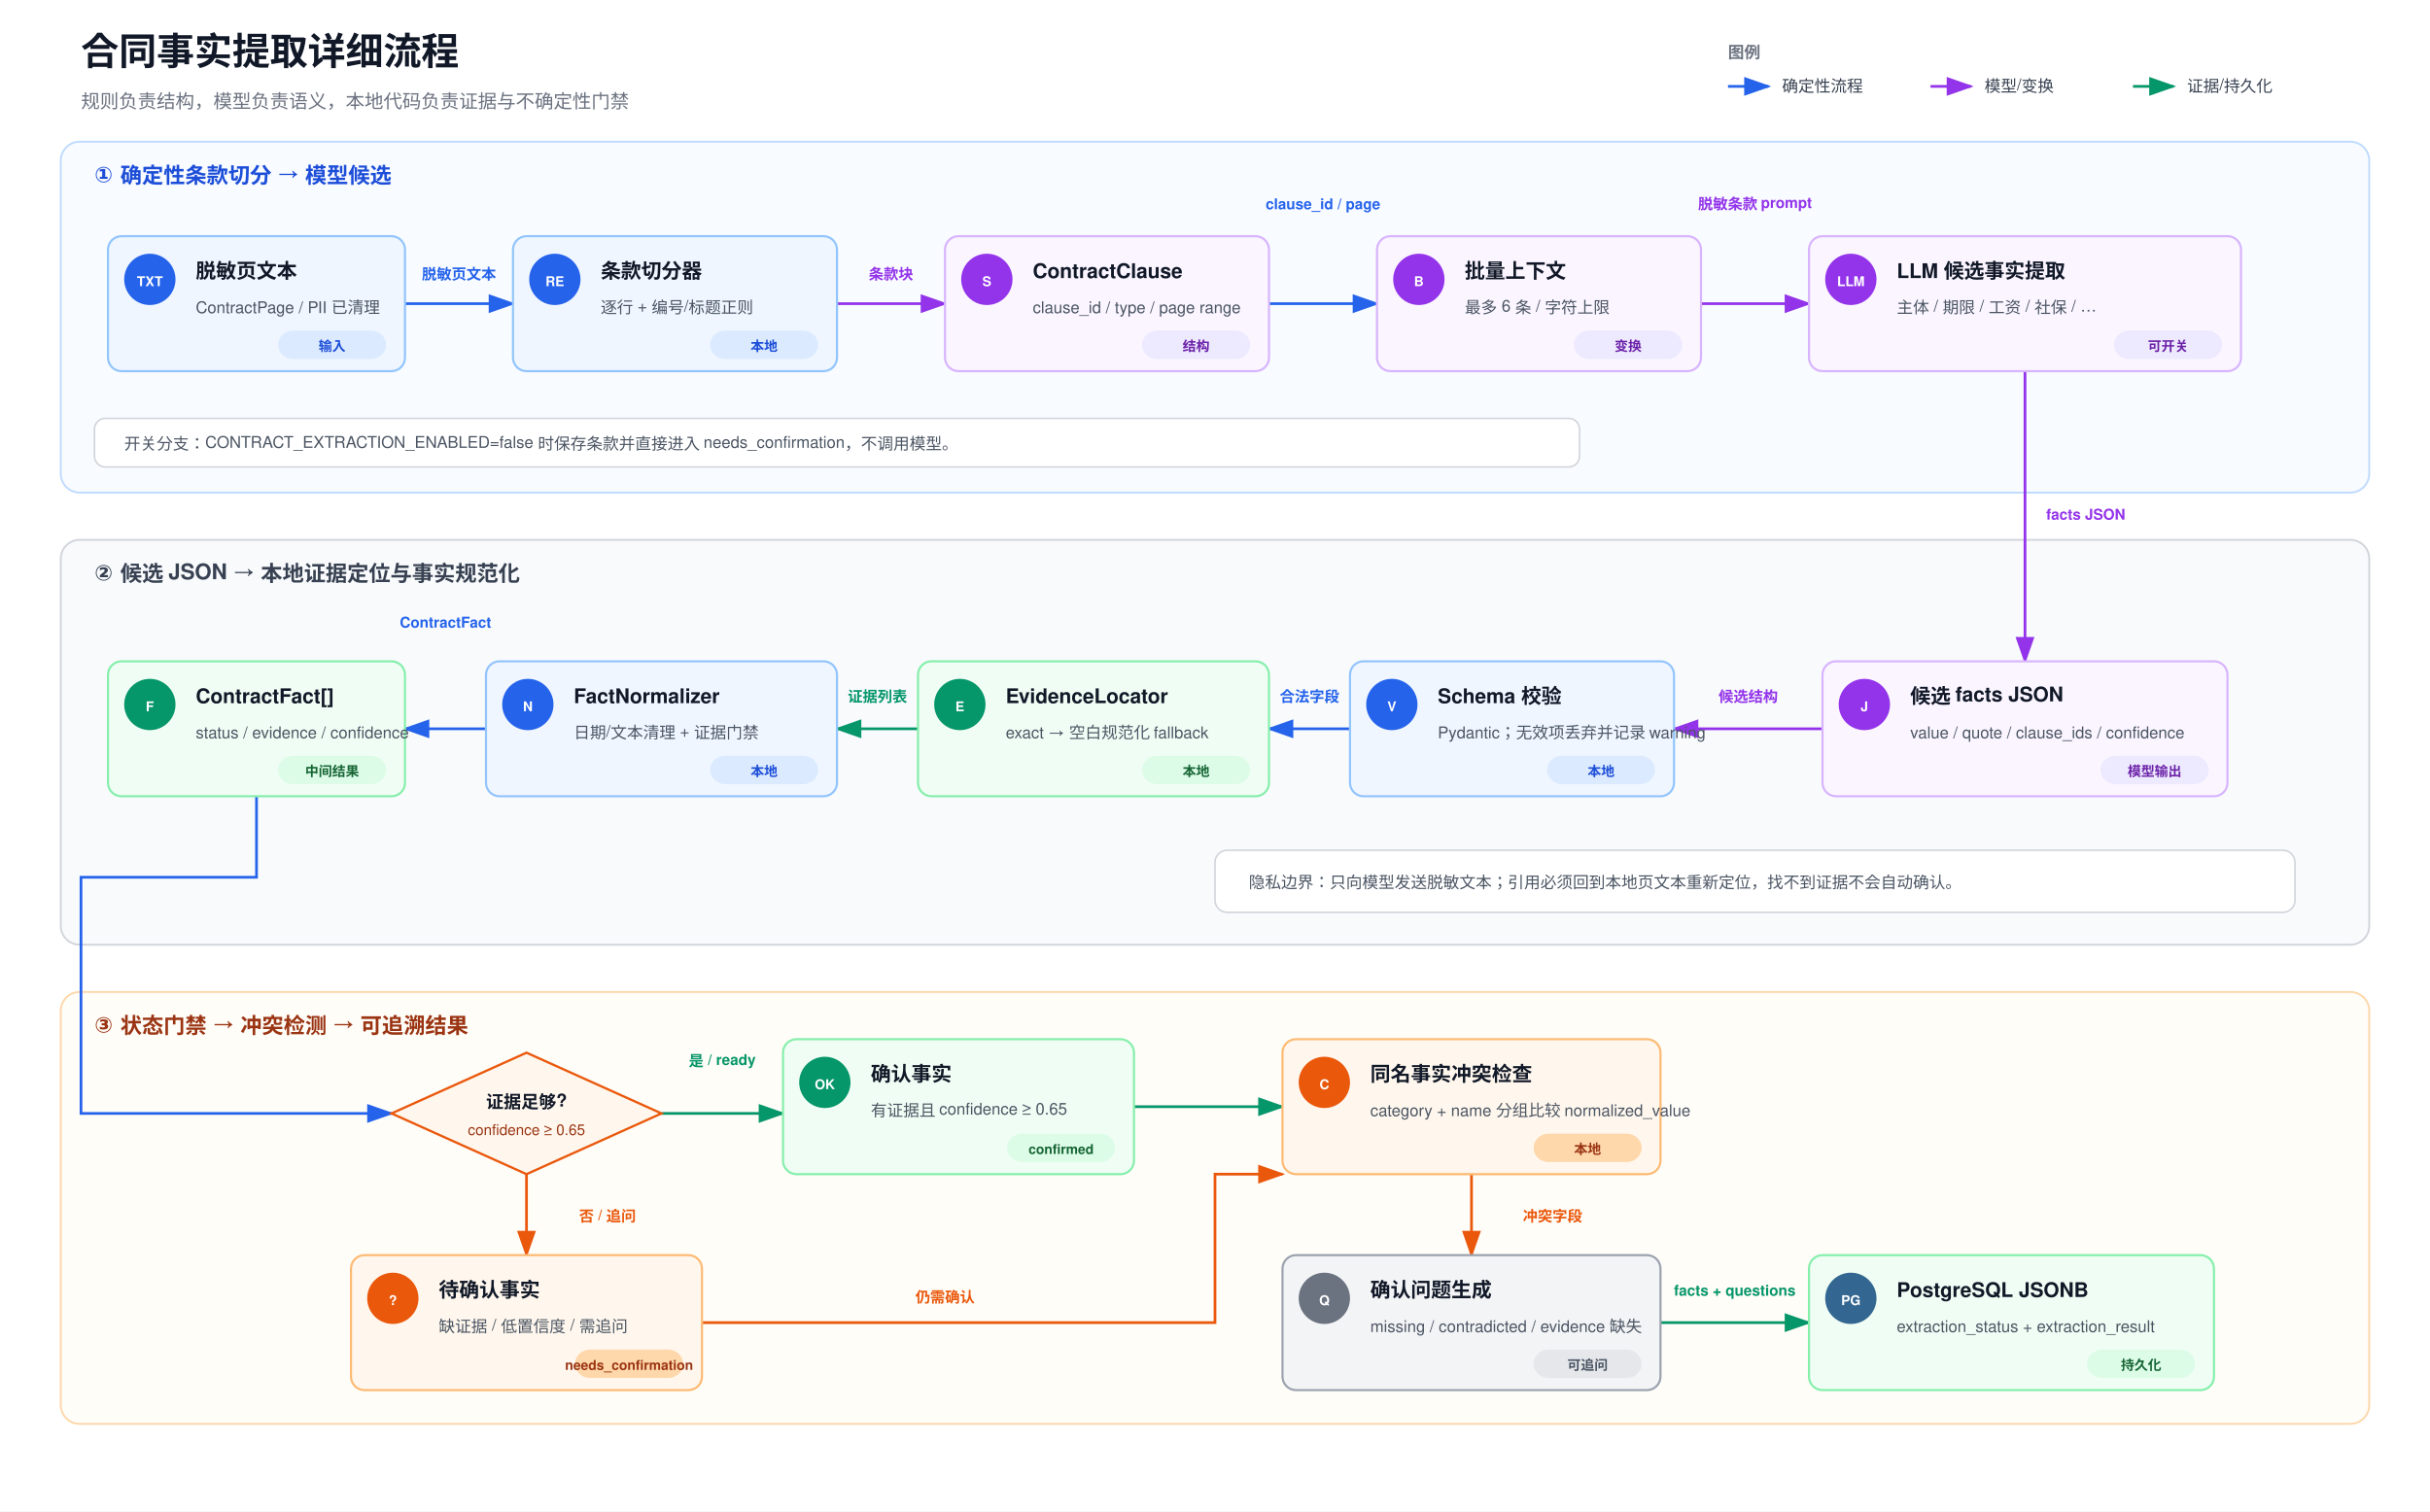
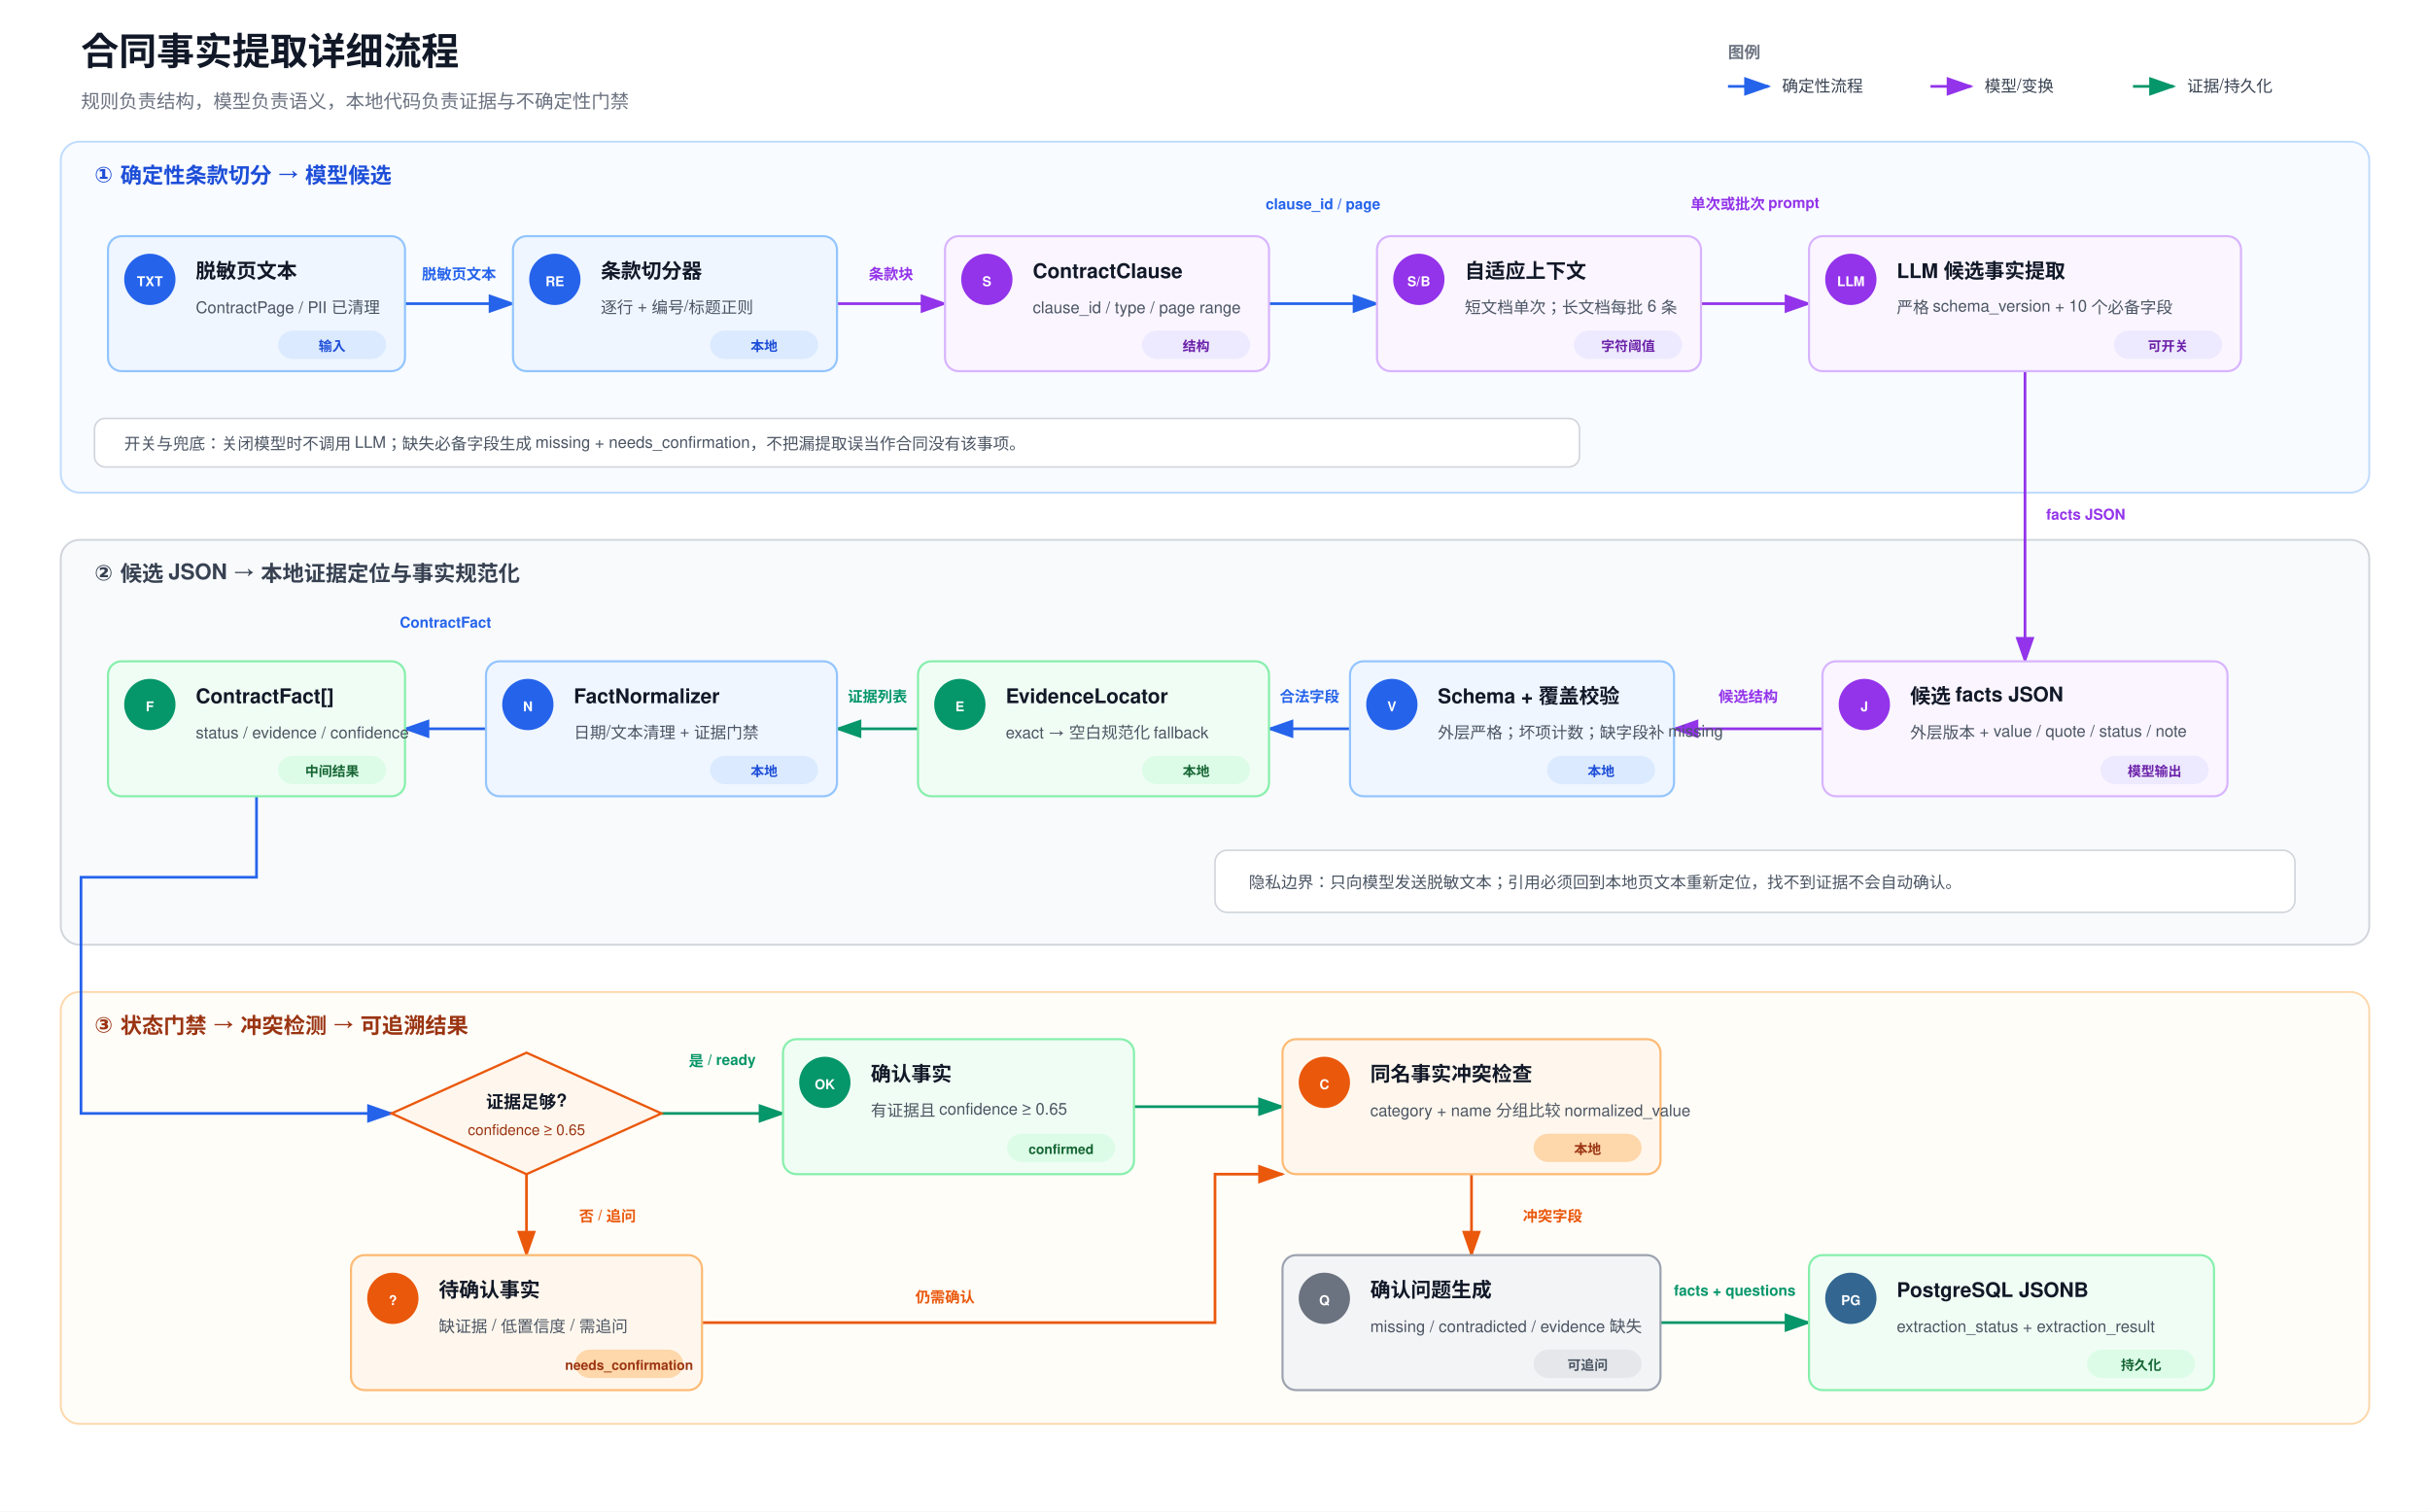
<svg xmlns="http://www.w3.org/2000/svg" width="1800" height="1120" viewBox="0 0 1800 1120" role="img" aria-labelledby="title desc" data-generator="fireworks-tech-graph" data-schema-version="1" data-style-id="1" data-visual-theme="flat-icon" data-diagram-type="flowchart" data-semantic-profile="generic" data-quality-profile="standard" data-min-node-gap="40" data-min-container-gutter="20" data-min-label-clearance="4" data-min-segment-length="16">
  <style>text{font-family:'Helvetica Neue',Helvetica,Arial,'PingFang SC','Microsoft YaHei','Microsoft JhengHei','SimHei',sans-serif;}</style>
  <defs>
    <marker id="arrow-blue" markerWidth="10" markerHeight="7" refX="9" refY="3.5" orient="auto">
      <polygon points="0 0, 10 3.5, 0 7" fill="#2563eb" />
    </marker>
    <marker id="arrow-purple" markerWidth="10" markerHeight="7" refX="9" refY="3.5" orient="auto">
      <polygon points="0 0, 10 3.5, 0 7" fill="#9333ea" />
    </marker>
    <marker id="arrow-green" markerWidth="10" markerHeight="7" refX="9" refY="3.5" orient="auto">
      <polygon points="0 0, 10 3.5, 0 7" fill="#059669" />
    </marker>
    <marker id="arrow-orange" markerWidth="10" markerHeight="7" refX="9" refY="3.5" orient="auto">
      <polygon points="0 0, 10 3.5, 0 7" fill="#ea580c" />
    </marker>
    <marker id="arrow-gray" markerWidth="10" markerHeight="7" refX="9" refY="3.5" orient="auto">
      <polygon points="0 0, 10 3.5, 0 7" fill="#6b7280" />
    </marker>
  </defs>
  <rect data-graph-role="background" width="1800" height="1120" fill="#ffffff" />
  <text data-graph-role="label" x="60" y="48" font-size="28px" fill="#111827" font-weight="600" text-anchor="start">合同事实提取详细流程</text>
  <text data-graph-role="label" x="60" y="80" font-size="14px" fill="#6b7280" font-weight="400" text-anchor="start">规则负责结构，模型负责语义，本地代码负责证据与不确定性门禁</text>
  <text data-graph-role="label" x="1280" y="43" font-size="12px" fill="#6b7280" font-weight="600" text-anchor="start">图例</text>
  <line x1="1280" y1="64" x2="1310" y2="64" stroke="#2563eb" stroke-width="2" marker-end="url(#arrow-blue)" />
  <text data-graph-role="label" x="1320" y="68" font-size="12px" fill="#374151" font-weight="400" text-anchor="start">确定性流程</text>
  <line x1="1430" y1="64" x2="1460" y2="64" stroke="#9333ea" stroke-width="2" marker-end="url(#arrow-purple)" />
  <text data-graph-role="label" x="1470" y="68" font-size="12px" fill="#374151" font-weight="400" text-anchor="start">模型/变换</text>
  <line x1="1580" y1="64" x2="1610" y2="64" stroke="#059669" stroke-width="2" marker-end="url(#arrow-green)" />
  <text data-graph-role="label" x="1620" y="68" font-size="12px" fill="#374151" font-weight="400" text-anchor="start">证据/持久化</text>
  <rect data-graph-role="container" x="45" y="105" width="1710" height="260" rx="14" fill="#f8fbff" stroke="#bfdbfe" stroke-width="1.4" />
  <rect data-graph-role="container" x="45" y="400" width="1710" height="300" rx="14" fill="#f8fafc" stroke="#d1d5db" stroke-width="1.4" />
  <rect data-graph-role="container" x="45" y="735" width="1710" height="320" rx="14" fill="#fffdf8" stroke="#fed7aa" stroke-width="1.4" />
  <text data-graph-role="label" x="70" y="135" font-size="16px" fill="#1d4ed8" font-weight="600" text-anchor="start">① 确定性条款切分 → 模型候选</text>
  <text data-graph-role="label" x="70" y="430" font-size="16px" fill="#374151" font-weight="600" text-anchor="start">② 候选 JSON → 本地证据定位与事实规范化</text>
  <text data-graph-role="label" x="70" y="765" font-size="16px" fill="#9a3412" font-weight="600" text-anchor="start">③ 状态门禁 → 冲突检测 → 可追溯结果</text>
  <path id="e-pages-split" data-edge-id="e-pages-split" data-graph-role="edge" data-source="redacted-pages" data-target="clause-splitter" d="M300 225 H380" fill="none" stroke="#2563eb" stroke-width="2" marker-end="url(#arrow-blue)" />
  <text data-graph-role="label" x="340" y="207" font-size="11px" fill="#2563eb" font-weight="600" text-anchor="middle">脱敏页文本</text>
  <path id="e-split-schema" data-edge-id="e-split-schema" data-graph-role="edge" data-source="clause-splitter" data-target="clause-schema" d="M620 225 H700" fill="none" stroke="#9333ea" stroke-width="2" marker-end="url(#arrow-purple)" />
  <text data-graph-role="label" x="660" y="207" font-size="11px" fill="#9333ea" font-weight="600" text-anchor="middle">条款块</text>
  <path id="e-schema-batch" data-edge-id="e-schema-batch" data-graph-role="edge" data-source="clause-schema" data-target="batch-context" d="M940 225 H1020" fill="none" stroke="#2563eb" stroke-width="2" marker-end="url(#arrow-blue)" />
  <text data-graph-role="label" x="980" y="155" font-size="11px" fill="#2563eb" font-weight="600" text-anchor="middle">clause_id / page</text>
  <path id="e-batch-llm" data-edge-id="e-batch-llm" data-graph-role="edge" data-source="batch-context" data-target="llm-extractor" d="M1260 225 H1340" fill="none" stroke="#9333ea" stroke-width="2" marker-end="url(#arrow-purple)" />
-   <text data-graph-role="label" x="1300" y="155" font-size="11px" fill="#9333ea" font-weight="600" text-anchor="middle">脱敏条款 prompt</text>
+   <text data-graph-role="label" x="1300" y="155" font-size="11px" fill="#9333ea" font-weight="600" text-anchor="middle">单次或批次 prompt</text>
  <path id="e-llm-candidate" data-edge-id="e-llm-candidate" data-graph-role="edge" data-source="llm-extractor" data-target="candidate-json" d="M1500 275 V490" fill="none" stroke="#9333ea" stroke-width="2" marker-end="url(#arrow-purple)" />
  <text data-graph-role="label" x="1545" y="385" font-size="11px" fill="#9333ea" font-weight="600" text-anchor="middle">facts JSON</text>
  <path id="e-candidate-schema" data-edge-id="e-candidate-schema" data-graph-role="edge" data-source="candidate-json" data-target="schema-validation" d="M1350 540 H1240" fill="none" stroke="#9333ea" stroke-width="2" marker-end="url(#arrow-purple)" />
  <text data-graph-role="label" x="1295" y="520" font-size="11px" fill="#9333ea" font-weight="600" text-anchor="middle">候选结构</text>
  <path id="e-schema-evidence" data-edge-id="e-schema-evidence" data-graph-role="edge" data-source="schema-validation" data-target="evidence-locator" d="M1000 540 H940" fill="none" stroke="#2563eb" stroke-width="2" marker-end="url(#arrow-blue)" />
  <text data-graph-role="label" x="970" y="520" font-size="11px" fill="#2563eb" font-weight="600" text-anchor="middle">合法字段</text>
  <path id="e-evidence-normalizer" data-edge-id="e-evidence-normalizer" data-graph-role="edge" data-source="evidence-locator" data-target="fact-normalizer" d="M680 540 H620" fill="none" stroke="#059669" stroke-width="2" marker-end="url(#arrow-green)" />
  <text data-graph-role="label" x="650" y="520" font-size="11px" fill="#059669" font-weight="600" text-anchor="middle">证据列表</text>
  <path id="e-normalizer-facts" data-edge-id="e-normalizer-facts" data-graph-role="edge" data-source="fact-normalizer" data-target="fact-list" d="M360 540 H300" fill="none" stroke="#2563eb" stroke-width="2" marker-end="url(#arrow-blue)" />
  <text data-graph-role="label" x="330" y="465" font-size="11px" fill="#2563eb" font-weight="600" text-anchor="middle">ContractFact</text>
  <path id="e-facts-gate" data-edge-id="e-facts-gate" data-graph-role="edge" data-source="fact-list" data-target="status-gate" d="M190 590 V650 H60 V825 H290" fill="none" stroke="#2563eb" stroke-width="2" marker-end="url(#arrow-blue)" />
  <path id="e-gate-confirmed" data-edge-id="e-gate-confirmed" data-graph-role="edge" data-source="status-gate" data-target="confirmed-facts" d="M490 825 H580" fill="none" stroke="#059669" stroke-width="2" marker-end="url(#arrow-green)" />
  <text data-graph-role="label" x="535" y="790" font-size="11px" fill="#059669" font-weight="600" text-anchor="middle">是 / ready</text>
  <path id="e-gate-needs-confirmation" data-edge-id="e-gate-needs-confirmation" data-graph-role="edge" data-source="status-gate" data-target="needs-confirmation" d="M390 870 V930" fill="none" stroke="#ea580c" stroke-width="2" marker-end="url(#arrow-orange)" />
  <text data-graph-role="label" x="450" y="905" font-size="11px" fill="#ea580c" font-weight="600" text-anchor="middle">否 / 追问</text>
  <path id="e-confirmed-contradictions" data-edge-id="e-confirmed-contradictions" data-graph-role="edge" data-source="confirmed-facts" data-target="contradiction-check" d="M840 820 H950" fill="none" stroke="#059669" stroke-width="2" marker-end="url(#arrow-green)" />
  <path id="e-needs-contradictions" data-edge-id="e-needs-contradictions" data-graph-role="edge" data-source="needs-confirmation" data-target="contradiction-check" d="M520 980 H900 V870 H950" fill="none" stroke="#ea580c" stroke-width="2" marker-end="url(#arrow-orange)" />
  <text data-graph-role="label" x="700" y="965" font-size="11px" fill="#ea580c" font-weight="600" text-anchor="middle">仍需确认</text>
  <path id="e-contradictions-questions" data-edge-id="e-contradictions-questions" data-graph-role="edge" data-source="contradiction-check" data-target="confirmation-questions" d="M1090 870 V930" fill="none" stroke="#ea580c" stroke-width="2" marker-end="url(#arrow-orange)" />
  <text data-graph-role="label" x="1150" y="905" font-size="11px" fill="#ea580c" font-weight="600" text-anchor="middle">冲突字段</text>
  <path id="e-questions-db" data-edge-id="e-questions-db" data-graph-role="edge" data-source="confirmation-questions" data-target="postgres" d="M1230 980 H1340" fill="none" stroke="#059669" stroke-width="2" marker-end="url(#arrow-green)" />
  <text data-graph-role="label" x="1285" y="960" font-size="11px" fill="#059669" font-weight="600" text-anchor="middle">facts + questions</text>
  <g id="redacted-pages" data-node-id="redacted-pages" data-graph-role="node" data-graph-bounds="80 175 300 275">
    <rect data-node-id="redacted-pages" x="80" y="175" width="220" height="100" rx="10" fill="#eff6ff" stroke="#93c5fd" stroke-width="1.6" />
    <circle data-node-id="redacted-pages" cx="111" cy="207" r="19" fill="#2563eb" />
    <text data-graph-role="node" x="111" y="212" font-size="10px" fill="#ffffff" font-weight="700" text-anchor="middle">TXT</text>
    <text data-graph-role="node" x="145" y="206" font-size="15px" fill="#111827" font-weight="600" text-anchor="start">脱敏页文本</text>
    <text data-graph-role="node" x="145" y="232" font-size="12px" fill="#4b5563" font-weight="400" text-anchor="start">ContractPage / PII 已清理</text>
    <rect data-node-id="redacted-pages" x="206" y="245" width="80" height="21" rx="11" fill="#dbeafe" />
    <text data-graph-role="node" x="246" y="260" font-size="10px" fill="#1d4ed8" font-weight="600" text-anchor="middle">输入</text>
  </g>
  <g id="clause-splitter" data-node-id="clause-splitter" data-graph-role="node" data-graph-bounds="380 175 620 275">
    <rect data-node-id="clause-splitter" x="380" y="175" width="240" height="100" rx="10" fill="#eff6ff" stroke="#93c5fd" stroke-width="1.6" />
    <circle data-node-id="clause-splitter" cx="411" cy="207" r="19" fill="#2563eb" />
    <text data-graph-role="node" x="411" y="212" font-size="10px" fill="#ffffff" font-weight="700" text-anchor="middle">RE</text>
    <text data-graph-role="node" x="445" y="206" font-size="15px" fill="#111827" font-weight="600" text-anchor="start">条款切分器</text>
    <text data-graph-role="node" x="445" y="232" font-size="12px" fill="#4b5563" font-weight="400" text-anchor="start">逐行 + 编号/标题正则</text>
    <rect data-node-id="clause-splitter" x="526" y="245" width="80" height="21" rx="11" fill="#dbeafe" />
    <text data-graph-role="node" x="566" y="260" font-size="10px" fill="#1d4ed8" font-weight="600" text-anchor="middle">本地</text>
  </g>
  <g id="clause-schema" data-node-id="clause-schema" data-graph-role="node" data-graph-bounds="700 175 940 275">
    <rect data-node-id="clause-schema" x="700" y="175" width="240" height="100" rx="10" fill="#faf5ff" stroke="#d8b4fe" stroke-width="1.6" />
    <circle data-node-id="clause-schema" cx="731" cy="207" r="19" fill="#9333ea" />
    <text data-graph-role="node" x="731" y="212" font-size="10px" fill="#ffffff" font-weight="700" text-anchor="middle">S</text>
    <text data-graph-role="node" x="765" y="206" font-size="15px" fill="#111827" font-weight="600" text-anchor="start">ContractClause</text>
    <text data-graph-role="node" x="765" y="232" font-size="12px" fill="#4b5563" font-weight="400" text-anchor="start">clause_id / type / page range</text>
    <rect data-node-id="clause-schema" x="846" y="245" width="80" height="21" rx="11" fill="#ede9fe" />
    <text data-graph-role="node" x="886" y="260" font-size="10px" fill="#6b21a8" font-weight="600" text-anchor="middle">结构</text>
  </g>
  <g id="batch-context" data-node-id="batch-context" data-graph-role="node" data-graph-bounds="1020 175 1260 275">
    <rect data-node-id="batch-context" x="1020" y="175" width="240" height="100" rx="10" fill="#faf5ff" stroke="#d8b4fe" stroke-width="1.6" />
    <circle data-node-id="batch-context" cx="1051" cy="207" r="19" fill="#9333ea" />
-     <text data-graph-role="node" x="1051" y="212" font-size="10px" fill="#ffffff" font-weight="700" text-anchor="middle">B</text>
-     <text data-graph-role="node" x="1085" y="206" font-size="15px" fill="#111827" font-weight="600" text-anchor="start">批量上下文</text>
-     <text data-graph-role="node" x="1085" y="232" font-size="12px" fill="#4b5563" font-weight="400" text-anchor="start">最多 6 条 / 字符上限</text>
+     <text data-graph-role="node" x="1051" y="212" font-size="10px" fill="#ffffff" font-weight="700" text-anchor="middle">S/B</text>
+     <text data-graph-role="node" x="1085" y="206" font-size="15px" fill="#111827" font-weight="600" text-anchor="start">自适应上下文</text>
+     <text data-graph-role="node" x="1085" y="232" font-size="12px" fill="#4b5563" font-weight="400" text-anchor="start">短文档单次；长文档每批 6 条</text>
    <rect data-node-id="batch-context" x="1166" y="245" width="80" height="21" rx="11" fill="#ede9fe" />
-     <text data-graph-role="node" x="1206" y="260" font-size="10px" fill="#6b21a8" font-weight="600" text-anchor="middle">变换</text>
+     <text data-graph-role="node" x="1206" y="260" font-size="10px" fill="#6b21a8" font-weight="600" text-anchor="middle">字符阈值</text>
  </g>
  <g id="llm-extractor" data-node-id="llm-extractor" data-graph-role="node" data-graph-bounds="1340 175 1660 275">
    <rect data-node-id="llm-extractor" x="1340" y="175" width="320" height="100" rx="10" fill="#faf5ff" stroke="#d8b4fe" stroke-width="1.6" />
    <circle data-node-id="llm-extractor" cx="1371" cy="207" r="19" fill="#9333ea" />
    <text data-graph-role="node" x="1371" y="212" font-size="10px" fill="#ffffff" font-weight="700" text-anchor="middle">LLM</text>
    <text data-graph-role="node" x="1405" y="206" font-size="15px" fill="#111827" font-weight="600" text-anchor="start">LLM 候选事实提取</text>
-     <text data-graph-role="node" x="1405" y="232" font-size="12px" fill="#4b5563" font-weight="400" text-anchor="start">主体 / 期限 / 工资 / 社保 / …</text>
+     <text data-graph-role="node" x="1405" y="232" font-size="12px" fill="#4b5563" font-weight="400" text-anchor="start">严格 schema_version + 10 个必备字段</text>
    <rect data-node-id="llm-extractor" x="1566" y="245" width="80" height="21" rx="11" fill="#ede9fe" />
    <text data-graph-role="node" x="1606" y="260" font-size="10px" fill="#6b21a8" font-weight="600" text-anchor="middle">可开关</text>
  </g>
  <g id="candidate-json" data-node-id="candidate-json" data-graph-role="node" data-graph-bounds="1350 490 1650 590">
    <rect data-node-id="candidate-json" x="1350" y="490" width="300" height="100" rx="10" fill="#faf5ff" stroke="#d8b4fe" stroke-width="1.6" />
    <circle data-node-id="candidate-json" cx="1381" cy="522" r="19" fill="#9333ea" />
    <text data-graph-role="node" x="1381" y="527" font-size="10px" fill="#ffffff" font-weight="700" text-anchor="middle">J</text>
    <text data-graph-role="node" x="1415" y="521" font-size="15px" fill="#111827" font-weight="600" text-anchor="start">候选 facts JSON</text>
-     <text data-graph-role="node" x="1415" y="547" font-size="12px" fill="#4b5563" font-weight="400" text-anchor="start">value / quote / clause_ids / confidence</text>
+     <text data-graph-role="node" x="1415" y="547" font-size="12px" fill="#4b5563" font-weight="400" text-anchor="start">外层版本 + value / quote / status / note</text>
    <rect data-node-id="candidate-json" x="1556" y="560" width="80" height="21" rx="11" fill="#ede9fe" />
    <text data-graph-role="node" x="1596" y="575" font-size="10px" fill="#6b21a8" font-weight="600" text-anchor="middle">模型输出</text>
  </g>
  <g id="schema-validation" data-node-id="schema-validation" data-graph-role="node" data-graph-bounds="1000 490 1240 590">
    <rect data-node-id="schema-validation" x="1000" y="490" width="240" height="100" rx="10" fill="#eff6ff" stroke="#93c5fd" stroke-width="1.6" />
    <circle data-node-id="schema-validation" cx="1031" cy="522" r="19" fill="#2563eb" />
    <text data-graph-role="node" x="1031" y="527" font-size="10px" fill="#ffffff" font-weight="700" text-anchor="middle">V</text>
-     <text data-graph-role="node" x="1065" y="521" font-size="15px" fill="#111827" font-weight="600" text-anchor="start">Schema 校验</text>
-     <text data-graph-role="node" x="1065" y="547" font-size="12px" fill="#4b5563" font-weight="400" text-anchor="start">Pydantic；无效项丢弃并记录 warning</text>
+     <text data-graph-role="node" x="1065" y="521" font-size="15px" fill="#111827" font-weight="600" text-anchor="start">Schema + 覆盖校验</text>
+     <text data-graph-role="node" x="1065" y="547" font-size="12px" fill="#4b5563" font-weight="400" text-anchor="start">外层严格；坏项计数；缺字段补 missing</text>
    <rect data-node-id="schema-validation" x="1146" y="560" width="80" height="21" rx="11" fill="#dbeafe" />
    <text data-graph-role="node" x="1186" y="575" font-size="10px" fill="#1d4ed8" font-weight="600" text-anchor="middle">本地</text>
  </g>
  <g id="evidence-locator" data-node-id="evidence-locator" data-graph-role="node" data-graph-bounds="680 490 940 590">
    <rect data-node-id="evidence-locator" x="680" y="490" width="260" height="100" rx="10" fill="#f0fdf4" stroke="#86efac" stroke-width="1.6" />
    <circle data-node-id="evidence-locator" cx="711" cy="522" r="19" fill="#059669" />
    <text data-graph-role="node" x="711" y="527" font-size="10px" fill="#ffffff" font-weight="700" text-anchor="middle">E</text>
    <text data-graph-role="node" x="745" y="521" font-size="15px" fill="#111827" font-weight="600" text-anchor="start">EvidenceLocator</text>
    <text data-graph-role="node" x="745" y="547" font-size="12px" fill="#4b5563" font-weight="400" text-anchor="start">exact → 空白规范化 fallback</text>
    <rect data-node-id="evidence-locator" x="846" y="560" width="80" height="21" rx="11" fill="#dcfce7" />
    <text data-graph-role="node" x="886" y="575" font-size="10px" fill="#166534" font-weight="600" text-anchor="middle">本地</text>
  </g>
  <g id="fact-normalizer" data-node-id="fact-normalizer" data-graph-role="node" data-graph-bounds="360 490 620 590">
    <rect data-node-id="fact-normalizer" x="360" y="490" width="260" height="100" rx="10" fill="#eff6ff" stroke="#93c5fd" stroke-width="1.6" />
    <circle data-node-id="fact-normalizer" cx="391" cy="522" r="19" fill="#2563eb" />
    <text data-graph-role="node" x="391" y="527" font-size="10px" fill="#ffffff" font-weight="700" text-anchor="middle">N</text>
    <text data-graph-role="node" x="425" y="521" font-size="15px" fill="#111827" font-weight="600" text-anchor="start">FactNormalizer</text>
    <text data-graph-role="node" x="425" y="547" font-size="12px" fill="#4b5563" font-weight="400" text-anchor="start">日期/文本清理 + 证据门禁</text>
    <rect data-node-id="fact-normalizer" x="526" y="560" width="80" height="21" rx="11" fill="#dbeafe" />
    <text data-graph-role="node" x="566" y="575" font-size="10px" fill="#1d4ed8" font-weight="600" text-anchor="middle">本地</text>
  </g>
  <g id="fact-list" data-node-id="fact-list" data-graph-role="node" data-graph-bounds="80 490 300 590">
    <rect data-node-id="fact-list" x="80" y="490" width="220" height="100" rx="10" fill="#f0fdf4" stroke="#86efac" stroke-width="1.6" />
    <circle data-node-id="fact-list" cx="111" cy="522" r="19" fill="#059669" />
    <text data-graph-role="node" x="111" y="527" font-size="10px" fill="#ffffff" font-weight="700" text-anchor="middle">F</text>
    <text data-graph-role="node" x="145" y="521" font-size="15px" fill="#111827" font-weight="600" text-anchor="start">ContractFact[]</text>
    <text data-graph-role="node" x="145" y="547" font-size="12px" fill="#4b5563" font-weight="400" text-anchor="start">status / evidence / confidence</text>
    <rect data-node-id="fact-list" x="206" y="560" width="80" height="21" rx="11" fill="#dcfce7" />
    <text data-graph-role="node" x="246" y="575" font-size="10px" fill="#166534" font-weight="600" text-anchor="middle">中间结果</text>
  </g>
  <rect data-graph-role="note" x="900" y="630" width="800" height="46" rx="9" fill="#ffffff" stroke="#d1d5db" stroke-width="1.2" />
  <text data-graph-role="note" x="925" y="658" font-size="12px" fill="#4b5563" font-weight="400" text-anchor="start">隐私边界：只向模型发送脱敏文本；引用必须回到本地页文本重新定位，找不到证据不会自动确认。</text>
  <g id="status-gate" data-node-id="status-gate" data-graph-role="decision" data-graph-bounds="290 780 490 870">
    <polygon points="390,780 490,825 390,870 290,825" fill="#fff7ed" stroke="#ea580c" stroke-width="1.7" />
    <text data-graph-role="node" x="390" y="821" font-size="13px" fill="#111827" font-weight="600" text-anchor="middle">证据足够?</text>
    <text data-graph-role="node" x="390" y="841" font-size="11px" fill="#9a3412" font-weight="400" text-anchor="middle">confidence ≥ 0.65</text>
  </g>
  <g id="confirmed-facts" data-node-id="confirmed-facts" data-graph-role="node" data-graph-bounds="580 770 840 870">
    <rect data-node-id="confirmed-facts" x="580" y="770" width="260" height="100" rx="10" fill="#f0fdf4" stroke="#86efac" stroke-width="1.6" />
    <circle data-node-id="confirmed-facts" cx="611" cy="802" r="19" fill="#059669" />
    <text data-graph-role="node" x="611" y="807" font-size="10px" fill="#ffffff" font-weight="700" text-anchor="middle">OK</text>
    <text data-graph-role="node" x="645" y="801" font-size="15px" fill="#111827" font-weight="600" text-anchor="start">确认事实</text>
    <text data-graph-role="node" x="645" y="827" font-size="12px" fill="#4b5563" font-weight="400" text-anchor="start">有证据且 confidence ≥ 0.65</text>
    <rect data-node-id="confirmed-facts" x="746" y="840" width="80" height="21" rx="11" fill="#dcfce7" />
    <text data-graph-role="node" x="786" y="855" font-size="10px" fill="#166534" font-weight="600" text-anchor="middle">confirmed</text>
  </g>
  <g id="needs-confirmation" data-node-id="needs-confirmation" data-graph-role="node" data-graph-bounds="260 930 520 1030">
    <rect data-node-id="needs-confirmation" x="260" y="930" width="260" height="100" rx="10" fill="#fff7ed" stroke="#fdba74" stroke-width="1.6" />
    <circle data-node-id="needs-confirmation" cx="291" cy="962" r="19" fill="#ea580c" />
    <text data-graph-role="node" x="291" y="967" font-size="10px" fill="#ffffff" font-weight="700" text-anchor="middle">?</text>
    <text data-graph-role="node" x="325" y="961" font-size="15px" fill="#111827" font-weight="600" text-anchor="start">待确认事实</text>
    <text data-graph-role="node" x="325" y="987" font-size="12px" fill="#4b5563" font-weight="400" text-anchor="start">缺证据 / 低置信度 / 需追问</text>
    <rect data-node-id="needs-confirmation" x="426" y="1000" width="80" height="21" rx="11" fill="#fed7aa" />
    <text data-graph-role="node" x="466" y="1015" font-size="10px" fill="#9a3412" font-weight="600" text-anchor="middle">needs_confirmation</text>
  </g>
  <g id="contradiction-check" data-node-id="contradiction-check" data-graph-role="node" data-graph-bounds="950 770 1230 870">
    <rect data-node-id="contradiction-check" x="950" y="770" width="280" height="100" rx="10" fill="#fff7ed" stroke="#fdba74" stroke-width="1.6" />
    <circle data-node-id="contradiction-check" cx="981" cy="802" r="19" fill="#ea580c" />
    <text data-graph-role="node" x="981" y="807" font-size="10px" fill="#ffffff" font-weight="700" text-anchor="middle">C</text>
    <text data-graph-role="node" x="1015" y="801" font-size="15px" fill="#111827" font-weight="600" text-anchor="start">同名事实冲突检查</text>
    <text data-graph-role="node" x="1015" y="827" font-size="12px" fill="#4b5563" font-weight="400" text-anchor="start">category + name 分组比较 normalized_value</text>
    <rect data-node-id="contradiction-check" x="1136" y="840" width="80" height="21" rx="11" fill="#fed7aa" />
    <text data-graph-role="node" x="1176" y="855" font-size="10px" fill="#9a3412" font-weight="600" text-anchor="middle">本地</text>
  </g>
  <g id="confirmation-questions" data-node-id="confirmation-questions" data-graph-role="node" data-graph-bounds="950 930 1230 1030">
    <rect data-node-id="confirmation-questions" x="950" y="930" width="280" height="100" rx="10" fill="#f3f4f6" stroke="#9ca3af" stroke-width="1.6" />
    <circle data-node-id="confirmation-questions" cx="981" cy="962" r="19" fill="#6b7280" />
    <text data-graph-role="node" x="981" y="967" font-size="10px" fill="#ffffff" font-weight="700" text-anchor="middle">Q</text>
    <text data-graph-role="node" x="1015" y="961" font-size="15px" fill="#111827" font-weight="600" text-anchor="start">确认问题生成</text>
    <text data-graph-role="node" x="1015" y="987" font-size="12px" fill="#4b5563" font-weight="400" text-anchor="start">missing / contradicted / evidence 缺失</text>
    <rect data-node-id="confirmation-questions" x="1136" y="1000" width="80" height="21" rx="11" fill="#e5e7eb" />
    <text data-graph-role="node" x="1176" y="1015" font-size="10px" fill="#4b5563" font-weight="600" text-anchor="middle">可追问</text>
  </g>
  <g id="postgres" data-node-id="postgres" data-graph-role="node" data-graph-bounds="1340 930 1640 1030">
    <rect data-node-id="postgres" x="1340" y="930" width="300" height="100" rx="10" fill="#f0fdf4" stroke="#86efac" stroke-width="1.6" />
    <circle data-node-id="postgres" cx="1371" cy="962" r="19" fill="#336791" />
    <text data-graph-role="node" x="1371" y="967" font-size="10px" fill="#ffffff" font-weight="700" text-anchor="middle">PG</text>
    <text data-graph-role="node" x="1405" y="961" font-size="15px" fill="#111827" font-weight="600" text-anchor="start">PostgreSQL JSONB</text>
    <text data-graph-role="node" x="1405" y="987" font-size="12px" fill="#4b5563" font-weight="400" text-anchor="start">extraction_status + extraction_result</text>
    <rect data-node-id="postgres" x="1546" y="1000" width="80" height="21" rx="11" fill="#dcfce7" />
    <text data-graph-role="node" x="1586" y="1015" font-size="10px" fill="#166534" font-weight="600" text-anchor="middle">持久化</text>
  </g>
  <rect data-graph-role="note" x="70" y="310" width="1100" height="36" rx="8" fill="#ffffff" stroke="#d1d5db" stroke-width="1.2" />
-   <text data-graph-role="note" x="92" y="333" font-size="12px" fill="#4b5563" font-weight="400" text-anchor="start">开关分支：CONTRACT_EXTRACTION_ENABLED=false 时保存条款并直接进入 needs_confirmation，不调用模型。</text>
+   <text data-graph-role="note" x="92" y="333" font-size="12px" fill="#4b5563" font-weight="400" text-anchor="start">开关与兜底：关闭模型时不调用 LLM；缺失必备字段生成 missing + needs_confirmation，不把漏提取误当作合同没有该事项。</text>
</svg>
